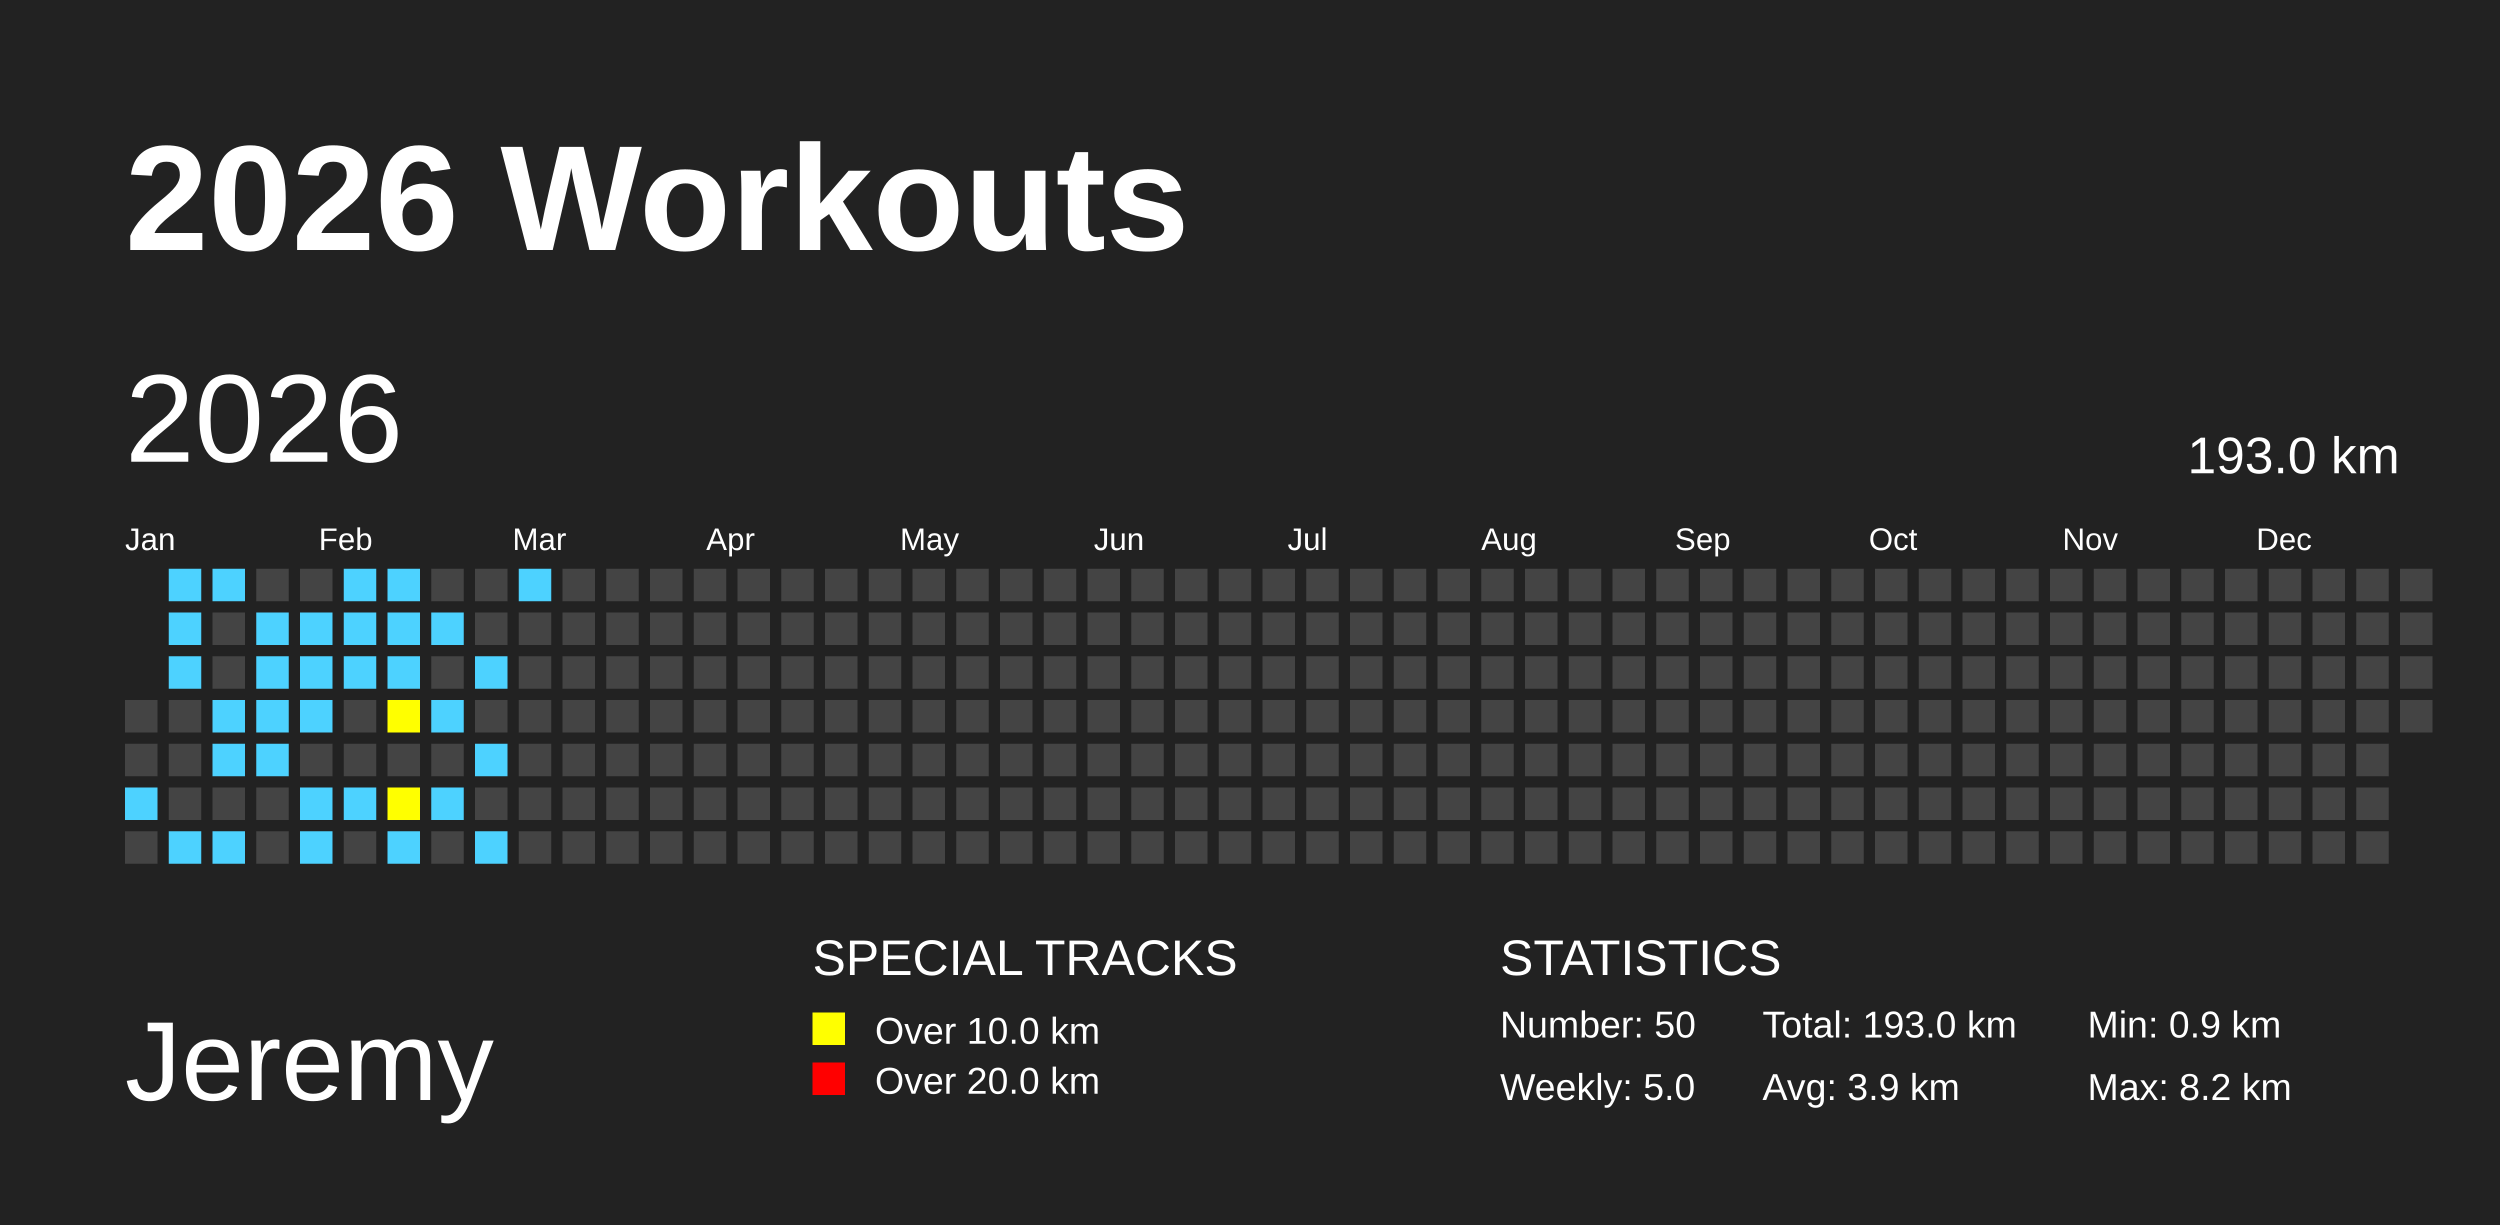
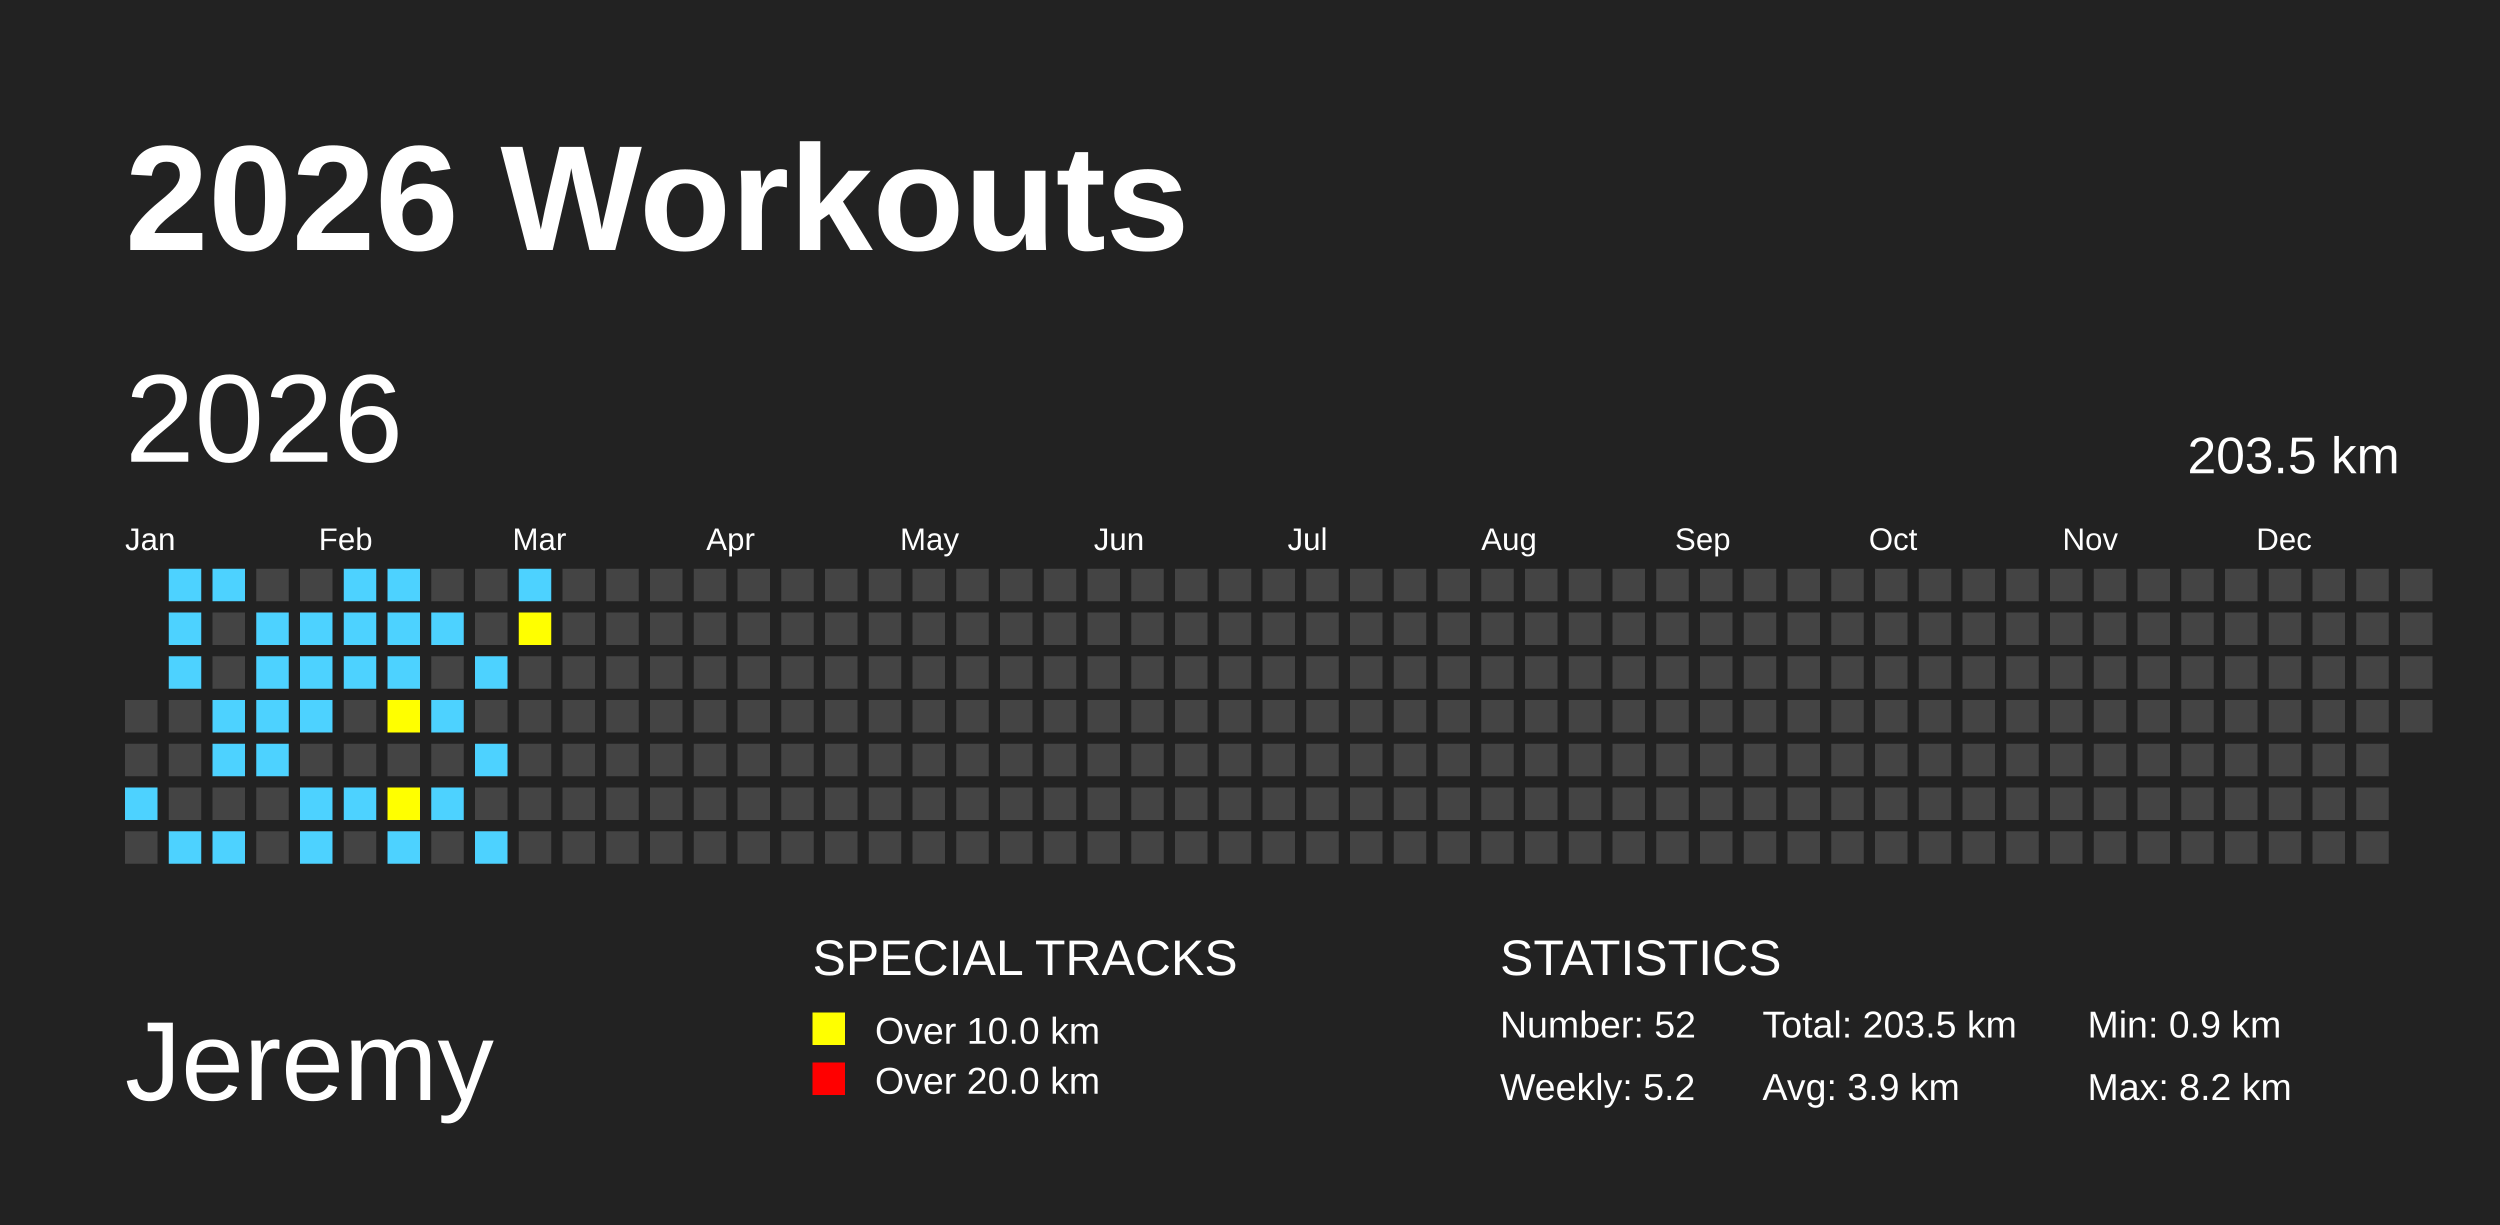
<svg xmlns="http://www.w3.org/2000/svg" baseProfile="full" height="98mm" version="1.1" viewBox="0,0,200,98" width="200mm">
  <defs />
  <rect fill="#222222" height="98" width="200" x="0" y="0" />
  <text fill="#FFFFFF" style="font-size:12px; font-family:Arial; font-weight:bold;" x="10" y="20">2026 Workouts</text>
  <text fill="#FFFFFF" style="font-size:9px; font-family:Arial" x="10" y="88">Jeremy</text>
  <text fill="#FFFFFF" style="font-size:4px; font-family:Arial" x="65" y="78">SPECIAL TRACKS</text>
  <rect fill="yellow" height="2.6" width="2.6" x="65" y="81" />
  <text fill="#FFFFFF" style="font-size:3px; font-family:Arial" x="70" y="83.5">Over 10.0 km</text>
  <rect fill="red" height="2.6" width="2.6" x="65" y="85" />
  <text fill="#FFFFFF" style="font-size:3px; font-family:Arial" x="70" y="87.5">Over 20.0 km</text>
  <text fill="#FFFFFF" style="font-size:4px; font-family:Arial" x="120" y="78">STATISTICS</text>
-   <text fill="#FFFFFF" style="font-size:3px; font-family:Arial" x="120" y="83">Number: 50</text>
-   <text fill="#FFFFFF" style="font-size:3px; font-family:Arial" x="120" y="88">Weekly: 5.0</text>
-   <text fill="#FFFFFF" style="font-size:3px; font-family:Arial" x="141" y="83">Total: 193.0 km</text>
+   <text fill="#FFFFFF" style="font-size:3px; font-family:Arial" x="120" y="83">Number: 52</text>
+   <text fill="#FFFFFF" style="font-size:3px; font-family:Arial" x="120" y="88">Weekly: 5.2</text>
+   <text fill="#FFFFFF" style="font-size:3px; font-family:Arial" x="141" y="83">Total: 203.5 km</text>
  <text fill="#FFFFFF" style="font-size:3px; font-family:Arial" x="141" y="88">Avg: 3.9 km</text>
  <text fill="#FFFFFF" style="font-size:3px; font-family:Arial" x="167" y="83">Min: 0.9 km</text>
  <text fill="#FFFFFF" style="font-size:3px; font-family:Arial" x="167" y="88">Max: 8.2 km</text>
  <text dominant-baseline="hanging" fill="#FFFFFF" style="font-size:10.0px; font-family:Arial;" x="10" y="30">2026</text>
-   <text dominant-baseline="hanging" fill="#FFFFFF" style="font-size:4.125px; font-family:Arial;" x="175" y="35">193.0 km</text>
+   <text dominant-baseline="hanging" fill="#FFFFFF" style="font-size:4.125px; font-family:Arial;" x="175" y="35">203.5 km</text>
  <text fill="#FFFFFF" style="font-size:2.5px; font-family:Arial" x="10.0" y="44">Jan</text>
  <text fill="#FFFFFF" style="font-size:2.5px; font-family:Arial" x="25.5" y="44">Feb</text>
  <text fill="#FFFFFF" style="font-size:2.5px; font-family:Arial" x="41.0" y="44">Mar</text>
  <text fill="#FFFFFF" style="font-size:2.5px; font-family:Arial" x="56.5" y="44">Apr</text>
  <text fill="#FFFFFF" style="font-size:2.5px; font-family:Arial" x="72.0" y="44">May</text>
  <text fill="#FFFFFF" style="font-size:2.5px; font-family:Arial" x="87.5" y="44">Jun</text>
  <text fill="#FFFFFF" style="font-size:2.5px; font-family:Arial" x="103.0" y="44">Jul</text>
  <text fill="#FFFFFF" style="font-size:2.5px; font-family:Arial" x="118.5" y="44">Aug</text>
  <text fill="#FFFFFF" style="font-size:2.5px; font-family:Arial" x="134.0" y="44">Sep</text>
  <text fill="#FFFFFF" style="font-size:2.5px; font-family:Arial" x="149.5" y="44">Oct</text>
  <text fill="#FFFFFF" style="font-size:2.5px; font-family:Arial" x="165.0" y="44">Nov</text>
  <text fill="#FFFFFF" style="font-size:2.5px; font-family:Arial" x="180.5" y="44">Dec</text>
  <rect fill="#444444" height="2.6" width="2.6" x="10.0" y="56.0" />
  <rect fill="#444444" height="2.6" width="2.6" x="10.0" y="59.5" />
  <rect fill="#4DD2FF" height="2.6" width="2.6" x="10.0" y="63.0" />
  <rect fill="#444444" height="2.6" width="2.6" x="10.0" y="66.5" />
  <rect fill="#4DD2FF" height="2.6" width="2.6" x="13.5" y="45.5" />
  <rect fill="#4DD2FF" height="2.6" width="2.6" x="13.5" y="49.0" />
  <rect fill="#4DD2FF" height="2.6" width="2.6" x="13.5" y="52.5" />
  <rect fill="#444444" height="2.6" width="2.6" x="13.5" y="56.0" />
  <rect fill="#444444" height="2.6" width="2.6" x="13.5" y="59.5" />
  <rect fill="#444444" height="2.6" width="2.6" x="13.5" y="63.0" />
  <rect fill="#4DD2FF" height="2.6" width="2.6" x="13.5" y="66.5" />
  <rect fill="#4DD2FF" height="2.6" width="2.6" x="17.0" y="45.5" />
  <rect fill="#444444" height="2.6" width="2.6" x="17.0" y="49.0" />
  <rect fill="#444444" height="2.6" width="2.6" x="17.0" y="52.5" />
  <rect fill="#4DD2FF" height="2.6" width="2.6" x="17.0" y="56.0" />
  <rect fill="#4DD2FF" height="2.6" width="2.6" x="17.0" y="59.5" />
  <rect fill="#444444" height="2.6" width="2.6" x="17.0" y="63.0" />
  <rect fill="#4DD2FF" height="2.6" width="2.6" x="17.0" y="66.5" />
  <rect fill="#444444" height="2.6" width="2.6" x="20.5" y="45.5" />
  <rect fill="#4DD2FF" height="2.6" width="2.6" x="20.5" y="49.0" />
  <rect fill="#4DD2FF" height="2.6" width="2.6" x="20.5" y="52.5" />
  <rect fill="#4DD2FF" height="2.6" width="2.6" x="20.5" y="56.0" />
  <rect fill="#4DD2FF" height="2.6" width="2.6" x="20.5" y="59.5" />
  <rect fill="#444444" height="2.6" width="2.6" x="20.5" y="63.0" />
  <rect fill="#444444" height="2.6" width="2.6" x="20.5" y="66.5" />
  <rect fill="#444444" height="2.6" width="2.6" x="24.0" y="45.5" />
  <rect fill="#4DD2FF" height="2.6" width="2.6" x="24.0" y="49.0" />
  <rect fill="#4DD2FF" height="2.6" width="2.6" x="24.0" y="52.5" />
  <rect fill="#4DD2FF" height="2.6" width="2.6" x="24.0" y="56.0" />
  <rect fill="#444444" height="2.6" width="2.6" x="24.0" y="59.5" />
  <rect fill="#4DD2FF" height="2.6" width="2.6" x="24.0" y="63.0" />
  <rect fill="#4DD2FF" height="2.6" width="2.6" x="24.0" y="66.5" />
  <rect fill="#4DD2FF" height="2.6" width="2.6" x="27.5" y="45.5" />
  <rect fill="#4DD2FF" height="2.6" width="2.6" x="27.5" y="49.0" />
  <rect fill="#4DD2FF" height="2.6" width="2.6" x="27.5" y="52.5" />
  <rect fill="#444444" height="2.6" width="2.6" x="27.5" y="56.0" />
  <rect fill="#444444" height="2.6" width="2.6" x="27.5" y="59.5" />
  <rect fill="#4DD2FF" height="2.6" width="2.6" x="27.5" y="63.0" />
  <rect fill="#444444" height="2.6" width="2.6" x="27.5" y="66.5" />
  <rect fill="#4DD2FF" height="2.6" width="2.6" x="31.0" y="45.5" />
  <rect fill="#4DD2FF" height="2.6" width="2.6" x="31.0" y="49.0" />
  <rect fill="#4DD2FF" height="2.6" width="2.6" x="31.0" y="52.5" />
  <rect fill="yellow" height="2.6" width="2.6" x="31.0" y="56.0" />
  <rect fill="#444444" height="2.6" width="2.6" x="31.0" y="59.5" />
  <rect fill="yellow" height="2.6" width="2.6" x="31.0" y="63.0" />
  <rect fill="#4DD2FF" height="2.6" width="2.6" x="31.0" y="66.5" />
  <rect fill="#444444" height="2.6" width="2.6" x="34.5" y="45.5" />
  <rect fill="#4DD2FF" height="2.6" width="2.6" x="34.5" y="49.0" />
  <rect fill="#444444" height="2.6" width="2.6" x="34.5" y="52.5" />
  <rect fill="#4DD2FF" height="2.6" width="2.6" x="34.5" y="56.0" />
  <rect fill="#444444" height="2.6" width="2.6" x="34.5" y="59.5" />
  <rect fill="#4DD2FF" height="2.6" width="2.6" x="34.5" y="63.0" />
  <rect fill="#444444" height="2.6" width="2.6" x="34.5" y="66.5" />
  <rect fill="#444444" height="2.6" width="2.6" x="38.0" y="45.5" />
  <rect fill="#444444" height="2.6" width="2.6" x="38.0" y="49.0" />
  <rect fill="#4DD2FF" height="2.6" width="2.6" x="38.0" y="52.5" />
  <rect fill="#444444" height="2.6" width="2.6" x="38.0" y="56.0" />
  <rect fill="#4DD2FF" height="2.6" width="2.6" x="38.0" y="59.5" />
  <rect fill="#444444" height="2.6" width="2.6" x="38.0" y="63.0" />
  <rect fill="#4DD2FF" height="2.6" width="2.6" x="38.0" y="66.5" />
  <rect fill="#4DD2FF" height="2.6" width="2.6" x="41.5" y="45.5" />
-   <rect fill="#444444" height="2.6" width="2.6" x="41.5" y="49.0" />
+   <rect fill="yellow" height="2.6" width="2.6" x="41.5" y="49.0" />
  <rect fill="#444444" height="2.6" width="2.6" x="41.5" y="52.5" />
  <rect fill="#444444" height="2.6" width="2.6" x="41.5" y="56.0" />
  <rect fill="#444444" height="2.6" width="2.6" x="41.5" y="59.5" />
  <rect fill="#444444" height="2.6" width="2.6" x="41.5" y="63.0" />
  <rect fill="#444444" height="2.6" width="2.6" x="41.5" y="66.5" />
  <rect fill="#444444" height="2.6" width="2.6" x="45.0" y="45.5" />
  <rect fill="#444444" height="2.6" width="2.6" x="45.0" y="49.0" />
  <rect fill="#444444" height="2.6" width="2.6" x="45.0" y="52.5" />
  <rect fill="#444444" height="2.6" width="2.6" x="45.0" y="56.0" />
  <rect fill="#444444" height="2.6" width="2.6" x="45.0" y="59.5" />
  <rect fill="#444444" height="2.6" width="2.6" x="45.0" y="63.0" />
  <rect fill="#444444" height="2.6" width="2.6" x="45.0" y="66.5" />
  <rect fill="#444444" height="2.6" width="2.6" x="48.5" y="45.5" />
  <rect fill="#444444" height="2.6" width="2.6" x="48.5" y="49.0" />
  <rect fill="#444444" height="2.6" width="2.6" x="48.5" y="52.5" />
  <rect fill="#444444" height="2.6" width="2.6" x="48.5" y="56.0" />
  <rect fill="#444444" height="2.6" width="2.6" x="48.5" y="59.5" />
  <rect fill="#444444" height="2.6" width="2.6" x="48.5" y="63.0" />
  <rect fill="#444444" height="2.6" width="2.6" x="48.5" y="66.5" />
  <rect fill="#444444" height="2.6" width="2.6" x="52.0" y="45.5" />
  <rect fill="#444444" height="2.6" width="2.6" x="52.0" y="49.0" />
  <rect fill="#444444" height="2.6" width="2.6" x="52.0" y="52.5" />
  <rect fill="#444444" height="2.6" width="2.6" x="52.0" y="56.0" />
  <rect fill="#444444" height="2.6" width="2.6" x="52.0" y="59.5" />
  <rect fill="#444444" height="2.6" width="2.6" x="52.0" y="63.0" />
  <rect fill="#444444" height="2.6" width="2.6" x="52.0" y="66.5" />
  <rect fill="#444444" height="2.6" width="2.6" x="55.5" y="45.5" />
  <rect fill="#444444" height="2.6" width="2.6" x="55.5" y="49.0" />
  <rect fill="#444444" height="2.6" width="2.6" x="55.5" y="52.5" />
  <rect fill="#444444" height="2.6" width="2.6" x="55.5" y="56.0" />
  <rect fill="#444444" height="2.6" width="2.6" x="55.5" y="59.5" />
  <rect fill="#444444" height="2.6" width="2.6" x="55.5" y="63.0" />
  <rect fill="#444444" height="2.6" width="2.6" x="55.5" y="66.5" />
  <rect fill="#444444" height="2.6" width="2.6" x="59.0" y="45.5" />
  <rect fill="#444444" height="2.6" width="2.6" x="59.0" y="49.0" />
  <rect fill="#444444" height="2.6" width="2.6" x="59.0" y="52.5" />
  <rect fill="#444444" height="2.6" width="2.6" x="59.0" y="56.0" />
  <rect fill="#444444" height="2.6" width="2.6" x="59.0" y="59.5" />
  <rect fill="#444444" height="2.6" width="2.6" x="59.0" y="63.0" />
  <rect fill="#444444" height="2.6" width="2.6" x="59.0" y="66.5" />
  <rect fill="#444444" height="2.6" width="2.6" x="62.5" y="45.5" />
  <rect fill="#444444" height="2.6" width="2.6" x="62.5" y="49.0" />
  <rect fill="#444444" height="2.6" width="2.6" x="62.5" y="52.5" />
  <rect fill="#444444" height="2.6" width="2.6" x="62.5" y="56.0" />
  <rect fill="#444444" height="2.6" width="2.6" x="62.5" y="59.5" />
  <rect fill="#444444" height="2.6" width="2.6" x="62.5" y="63.0" />
  <rect fill="#444444" height="2.6" width="2.6" x="62.5" y="66.5" />
  <rect fill="#444444" height="2.6" width="2.6" x="66.0" y="45.5" />
  <rect fill="#444444" height="2.6" width="2.6" x="66.0" y="49.0" />
  <rect fill="#444444" height="2.6" width="2.6" x="66.0" y="52.5" />
  <rect fill="#444444" height="2.6" width="2.6" x="66.0" y="56.0" />
  <rect fill="#444444" height="2.6" width="2.6" x="66.0" y="59.5" />
  <rect fill="#444444" height="2.6" width="2.6" x="66.0" y="63.0" />
  <rect fill="#444444" height="2.6" width="2.6" x="66.0" y="66.5" />
  <rect fill="#444444" height="2.6" width="2.6" x="69.5" y="45.5" />
  <rect fill="#444444" height="2.6" width="2.6" x="69.5" y="49.0" />
  <rect fill="#444444" height="2.6" width="2.6" x="69.5" y="52.5" />
  <rect fill="#444444" height="2.6" width="2.6" x="69.5" y="56.0" />
  <rect fill="#444444" height="2.6" width="2.6" x="69.5" y="59.5" />
  <rect fill="#444444" height="2.6" width="2.6" x="69.5" y="63.0" />
  <rect fill="#444444" height="2.6" width="2.6" x="69.5" y="66.5" />
  <rect fill="#444444" height="2.6" width="2.6" x="73.0" y="45.5" />
  <rect fill="#444444" height="2.6" width="2.6" x="73.0" y="49.0" />
  <rect fill="#444444" height="2.6" width="2.6" x="73.0" y="52.5" />
  <rect fill="#444444" height="2.6" width="2.6" x="73.0" y="56.0" />
  <rect fill="#444444" height="2.6" width="2.6" x="73.0" y="59.5" />
  <rect fill="#444444" height="2.6" width="2.6" x="73.0" y="63.0" />
  <rect fill="#444444" height="2.6" width="2.6" x="73.0" y="66.5" />
  <rect fill="#444444" height="2.6" width="2.6" x="76.5" y="45.5" />
  <rect fill="#444444" height="2.6" width="2.6" x="76.5" y="49.0" />
  <rect fill="#444444" height="2.6" width="2.6" x="76.5" y="52.5" />
  <rect fill="#444444" height="2.6" width="2.6" x="76.5" y="56.0" />
  <rect fill="#444444" height="2.6" width="2.6" x="76.5" y="59.5" />
  <rect fill="#444444" height="2.6" width="2.6" x="76.5" y="63.0" />
  <rect fill="#444444" height="2.6" width="2.6" x="76.5" y="66.5" />
  <rect fill="#444444" height="2.6" width="2.6" x="80.0" y="45.5" />
  <rect fill="#444444" height="2.6" width="2.6" x="80.0" y="49.0" />
  <rect fill="#444444" height="2.6" width="2.6" x="80.0" y="52.5" />
  <rect fill="#444444" height="2.6" width="2.6" x="80.0" y="56.0" />
  <rect fill="#444444" height="2.6" width="2.6" x="80.0" y="59.5" />
  <rect fill="#444444" height="2.6" width="2.6" x="80.0" y="63.0" />
  <rect fill="#444444" height="2.6" width="2.6" x="80.0" y="66.5" />
  <rect fill="#444444" height="2.6" width="2.6" x="83.5" y="45.5" />
  <rect fill="#444444" height="2.6" width="2.6" x="83.5" y="49.0" />
  <rect fill="#444444" height="2.6" width="2.6" x="83.5" y="52.5" />
  <rect fill="#444444" height="2.6" width="2.6" x="83.5" y="56.0" />
  <rect fill="#444444" height="2.6" width="2.6" x="83.5" y="59.5" />
  <rect fill="#444444" height="2.6" width="2.6" x="83.5" y="63.0" />
  <rect fill="#444444" height="2.6" width="2.6" x="83.5" y="66.5" />
  <rect fill="#444444" height="2.6" width="2.6" x="87.0" y="45.5" />
  <rect fill="#444444" height="2.6" width="2.6" x="87.0" y="49.0" />
  <rect fill="#444444" height="2.6" width="2.6" x="87.0" y="52.5" />
  <rect fill="#444444" height="2.6" width="2.6" x="87.0" y="56.0" />
  <rect fill="#444444" height="2.6" width="2.6" x="87.0" y="59.5" />
  <rect fill="#444444" height="2.6" width="2.6" x="87.0" y="63.0" />
  <rect fill="#444444" height="2.6" width="2.6" x="87.0" y="66.5" />
  <rect fill="#444444" height="2.6" width="2.6" x="90.5" y="45.5" />
  <rect fill="#444444" height="2.6" width="2.6" x="90.5" y="49.0" />
  <rect fill="#444444" height="2.6" width="2.6" x="90.5" y="52.5" />
  <rect fill="#444444" height="2.6" width="2.6" x="90.5" y="56.0" />
  <rect fill="#444444" height="2.6" width="2.6" x="90.5" y="59.5" />
  <rect fill="#444444" height="2.6" width="2.6" x="90.5" y="63.0" />
  <rect fill="#444444" height="2.6" width="2.6" x="90.5" y="66.5" />
  <rect fill="#444444" height="2.6" width="2.6" x="94.0" y="45.5" />
  <rect fill="#444444" height="2.6" width="2.6" x="94.0" y="49.0" />
  <rect fill="#444444" height="2.6" width="2.6" x="94.0" y="52.5" />
  <rect fill="#444444" height="2.6" width="2.6" x="94.0" y="56.0" />
  <rect fill="#444444" height="2.6" width="2.6" x="94.0" y="59.5" />
  <rect fill="#444444" height="2.6" width="2.6" x="94.0" y="63.0" />
  <rect fill="#444444" height="2.6" width="2.6" x="94.0" y="66.5" />
  <rect fill="#444444" height="2.6" width="2.6" x="97.5" y="45.5" />
  <rect fill="#444444" height="2.6" width="2.6" x="97.5" y="49.0" />
  <rect fill="#444444" height="2.6" width="2.6" x="97.5" y="52.5" />
  <rect fill="#444444" height="2.6" width="2.6" x="97.5" y="56.0" />
  <rect fill="#444444" height="2.6" width="2.6" x="97.5" y="59.5" />
  <rect fill="#444444" height="2.6" width="2.6" x="97.5" y="63.0" />
  <rect fill="#444444" height="2.6" width="2.6" x="97.5" y="66.5" />
  <rect fill="#444444" height="2.6" width="2.6" x="101.0" y="45.5" />
  <rect fill="#444444" height="2.6" width="2.6" x="101.0" y="49.0" />
  <rect fill="#444444" height="2.6" width="2.6" x="101.0" y="52.5" />
  <rect fill="#444444" height="2.6" width="2.6" x="101.0" y="56.0" />
  <rect fill="#444444" height="2.6" width="2.6" x="101.0" y="59.5" />
  <rect fill="#444444" height="2.6" width="2.6" x="101.0" y="63.0" />
  <rect fill="#444444" height="2.6" width="2.6" x="101.0" y="66.5" />
  <rect fill="#444444" height="2.6" width="2.6" x="104.5" y="45.5" />
  <rect fill="#444444" height="2.6" width="2.6" x="104.5" y="49.0" />
  <rect fill="#444444" height="2.6" width="2.6" x="104.5" y="52.5" />
  <rect fill="#444444" height="2.6" width="2.6" x="104.5" y="56.0" />
  <rect fill="#444444" height="2.6" width="2.6" x="104.5" y="59.5" />
  <rect fill="#444444" height="2.6" width="2.6" x="104.5" y="63.0" />
  <rect fill="#444444" height="2.6" width="2.6" x="104.5" y="66.5" />
  <rect fill="#444444" height="2.6" width="2.6" x="108.0" y="45.5" />
  <rect fill="#444444" height="2.6" width="2.6" x="108.0" y="49.0" />
  <rect fill="#444444" height="2.6" width="2.6" x="108.0" y="52.5" />
  <rect fill="#444444" height="2.6" width="2.6" x="108.0" y="56.0" />
  <rect fill="#444444" height="2.6" width="2.6" x="108.0" y="59.5" />
  <rect fill="#444444" height="2.6" width="2.6" x="108.0" y="63.0" />
  <rect fill="#444444" height="2.6" width="2.6" x="108.0" y="66.5" />
  <rect fill="#444444" height="2.6" width="2.6" x="111.5" y="45.5" />
  <rect fill="#444444" height="2.6" width="2.6" x="111.5" y="49.0" />
  <rect fill="#444444" height="2.6" width="2.6" x="111.5" y="52.5" />
  <rect fill="#444444" height="2.6" width="2.6" x="111.5" y="56.0" />
  <rect fill="#444444" height="2.6" width="2.6" x="111.5" y="59.5" />
  <rect fill="#444444" height="2.6" width="2.6" x="111.5" y="63.0" />
  <rect fill="#444444" height="2.6" width="2.6" x="111.5" y="66.5" />
  <rect fill="#444444" height="2.6" width="2.6" x="115.0" y="45.5" />
  <rect fill="#444444" height="2.6" width="2.6" x="115.0" y="49.0" />
  <rect fill="#444444" height="2.6" width="2.6" x="115.0" y="52.5" />
  <rect fill="#444444" height="2.6" width="2.6" x="115.0" y="56.0" />
  <rect fill="#444444" height="2.6" width="2.6" x="115.0" y="59.5" />
  <rect fill="#444444" height="2.6" width="2.6" x="115.0" y="63.0" />
  <rect fill="#444444" height="2.6" width="2.6" x="115.0" y="66.5" />
  <rect fill="#444444" height="2.6" width="2.6" x="118.5" y="45.5" />
  <rect fill="#444444" height="2.6" width="2.6" x="118.5" y="49.0" />
  <rect fill="#444444" height="2.6" width="2.6" x="118.5" y="52.5" />
  <rect fill="#444444" height="2.6" width="2.6" x="118.5" y="56.0" />
  <rect fill="#444444" height="2.6" width="2.6" x="118.5" y="59.5" />
  <rect fill="#444444" height="2.6" width="2.6" x="118.5" y="63.0" />
  <rect fill="#444444" height="2.6" width="2.6" x="118.5" y="66.5" />
  <rect fill="#444444" height="2.6" width="2.6" x="122.0" y="45.5" />
  <rect fill="#444444" height="2.6" width="2.6" x="122.0" y="49.0" />
  <rect fill="#444444" height="2.6" width="2.6" x="122.0" y="52.5" />
  <rect fill="#444444" height="2.6" width="2.6" x="122.0" y="56.0" />
  <rect fill="#444444" height="2.6" width="2.6" x="122.0" y="59.5" />
  <rect fill="#444444" height="2.6" width="2.6" x="122.0" y="63.0" />
  <rect fill="#444444" height="2.6" width="2.6" x="122.0" y="66.5" />
  <rect fill="#444444" height="2.6" width="2.6" x="125.5" y="45.5" />
  <rect fill="#444444" height="2.6" width="2.6" x="125.5" y="49.0" />
  <rect fill="#444444" height="2.6" width="2.6" x="125.5" y="52.5" />
  <rect fill="#444444" height="2.6" width="2.6" x="125.5" y="56.0" />
  <rect fill="#444444" height="2.6" width="2.6" x="125.5" y="59.5" />
  <rect fill="#444444" height="2.6" width="2.6" x="125.5" y="63.0" />
  <rect fill="#444444" height="2.6" width="2.6" x="125.5" y="66.5" />
  <rect fill="#444444" height="2.6" width="2.6" x="129.0" y="45.5" />
  <rect fill="#444444" height="2.6" width="2.6" x="129.0" y="49.0" />
  <rect fill="#444444" height="2.6" width="2.6" x="129.0" y="52.5" />
  <rect fill="#444444" height="2.6" width="2.6" x="129.0" y="56.0" />
  <rect fill="#444444" height="2.6" width="2.6" x="129.0" y="59.5" />
  <rect fill="#444444" height="2.6" width="2.6" x="129.0" y="63.0" />
  <rect fill="#444444" height="2.6" width="2.6" x="129.0" y="66.5" />
  <rect fill="#444444" height="2.6" width="2.6" x="132.5" y="45.5" />
  <rect fill="#444444" height="2.6" width="2.6" x="132.5" y="49.0" />
  <rect fill="#444444" height="2.6" width="2.6" x="132.5" y="52.5" />
  <rect fill="#444444" height="2.6" width="2.6" x="132.5" y="56.0" />
  <rect fill="#444444" height="2.6" width="2.6" x="132.5" y="59.5" />
  <rect fill="#444444" height="2.6" width="2.6" x="132.5" y="63.0" />
  <rect fill="#444444" height="2.6" width="2.6" x="132.5" y="66.5" />
  <rect fill="#444444" height="2.6" width="2.6" x="136.0" y="45.5" />
  <rect fill="#444444" height="2.6" width="2.6" x="136.0" y="49.0" />
  <rect fill="#444444" height="2.6" width="2.6" x="136.0" y="52.5" />
  <rect fill="#444444" height="2.6" width="2.6" x="136.0" y="56.0" />
  <rect fill="#444444" height="2.6" width="2.6" x="136.0" y="59.5" />
  <rect fill="#444444" height="2.6" width="2.6" x="136.0" y="63.0" />
  <rect fill="#444444" height="2.6" width="2.6" x="136.0" y="66.5" />
  <rect fill="#444444" height="2.6" width="2.6" x="139.5" y="45.5" />
  <rect fill="#444444" height="2.6" width="2.6" x="139.5" y="49.0" />
  <rect fill="#444444" height="2.6" width="2.6" x="139.5" y="52.5" />
  <rect fill="#444444" height="2.6" width="2.6" x="139.5" y="56.0" />
  <rect fill="#444444" height="2.6" width="2.6" x="139.5" y="59.5" />
  <rect fill="#444444" height="2.6" width="2.6" x="139.5" y="63.0" />
  <rect fill="#444444" height="2.6" width="2.6" x="139.5" y="66.5" />
  <rect fill="#444444" height="2.6" width="2.6" x="143.0" y="45.5" />
  <rect fill="#444444" height="2.6" width="2.6" x="143.0" y="49.0" />
  <rect fill="#444444" height="2.6" width="2.6" x="143.0" y="52.5" />
  <rect fill="#444444" height="2.6" width="2.6" x="143.0" y="56.0" />
  <rect fill="#444444" height="2.6" width="2.6" x="143.0" y="59.5" />
  <rect fill="#444444" height="2.6" width="2.6" x="143.0" y="63.0" />
  <rect fill="#444444" height="2.6" width="2.6" x="143.0" y="66.5" />
  <rect fill="#444444" height="2.6" width="2.6" x="146.5" y="45.5" />
  <rect fill="#444444" height="2.6" width="2.6" x="146.5" y="49.0" />
  <rect fill="#444444" height="2.6" width="2.6" x="146.5" y="52.5" />
  <rect fill="#444444" height="2.6" width="2.6" x="146.5" y="56.0" />
  <rect fill="#444444" height="2.6" width="2.6" x="146.5" y="59.5" />
  <rect fill="#444444" height="2.6" width="2.6" x="146.5" y="63.0" />
  <rect fill="#444444" height="2.6" width="2.6" x="146.5" y="66.5" />
  <rect fill="#444444" height="2.6" width="2.6" x="150.0" y="45.5" />
  <rect fill="#444444" height="2.6" width="2.6" x="150.0" y="49.0" />
  <rect fill="#444444" height="2.6" width="2.6" x="150.0" y="52.5" />
  <rect fill="#444444" height="2.6" width="2.6" x="150.0" y="56.0" />
  <rect fill="#444444" height="2.6" width="2.6" x="150.0" y="59.5" />
  <rect fill="#444444" height="2.6" width="2.6" x="150.0" y="63.0" />
  <rect fill="#444444" height="2.6" width="2.6" x="150.0" y="66.5" />
  <rect fill="#444444" height="2.6" width="2.6" x="153.5" y="45.5" />
  <rect fill="#444444" height="2.6" width="2.6" x="153.5" y="49.0" />
  <rect fill="#444444" height="2.6" width="2.6" x="153.5" y="52.5" />
  <rect fill="#444444" height="2.6" width="2.6" x="153.5" y="56.0" />
  <rect fill="#444444" height="2.6" width="2.6" x="153.5" y="59.5" />
  <rect fill="#444444" height="2.6" width="2.6" x="153.5" y="63.0" />
  <rect fill="#444444" height="2.6" width="2.6" x="153.5" y="66.5" />
  <rect fill="#444444" height="2.6" width="2.6" x="157.0" y="45.5" />
  <rect fill="#444444" height="2.6" width="2.6" x="157.0" y="49.0" />
  <rect fill="#444444" height="2.6" width="2.6" x="157.0" y="52.5" />
  <rect fill="#444444" height="2.6" width="2.6" x="157.0" y="56.0" />
  <rect fill="#444444" height="2.6" width="2.6" x="157.0" y="59.5" />
  <rect fill="#444444" height="2.6" width="2.6" x="157.0" y="63.0" />
  <rect fill="#444444" height="2.6" width="2.6" x="157.0" y="66.5" />
  <rect fill="#444444" height="2.6" width="2.6" x="160.5" y="45.5" />
  <rect fill="#444444" height="2.6" width="2.6" x="160.5" y="49.0" />
  <rect fill="#444444" height="2.6" width="2.6" x="160.5" y="52.5" />
  <rect fill="#444444" height="2.6" width="2.6" x="160.5" y="56.0" />
  <rect fill="#444444" height="2.6" width="2.6" x="160.5" y="59.5" />
  <rect fill="#444444" height="2.6" width="2.6" x="160.5" y="63.0" />
  <rect fill="#444444" height="2.6" width="2.6" x="160.5" y="66.5" />
  <rect fill="#444444" height="2.6" width="2.6" x="164.0" y="45.5" />
  <rect fill="#444444" height="2.6" width="2.6" x="164.0" y="49.0" />
  <rect fill="#444444" height="2.6" width="2.6" x="164.0" y="52.5" />
  <rect fill="#444444" height="2.6" width="2.6" x="164.0" y="56.0" />
  <rect fill="#444444" height="2.6" width="2.6" x="164.0" y="59.5" />
  <rect fill="#444444" height="2.6" width="2.6" x="164.0" y="63.0" />
  <rect fill="#444444" height="2.6" width="2.6" x="164.0" y="66.5" />
  <rect fill="#444444" height="2.6" width="2.6" x="167.5" y="45.5" />
  <rect fill="#444444" height="2.6" width="2.6" x="167.5" y="49.0" />
  <rect fill="#444444" height="2.6" width="2.6" x="167.5" y="52.5" />
  <rect fill="#444444" height="2.6" width="2.6" x="167.5" y="56.0" />
  <rect fill="#444444" height="2.6" width="2.6" x="167.5" y="59.5" />
  <rect fill="#444444" height="2.6" width="2.6" x="167.5" y="63.0" />
  <rect fill="#444444" height="2.6" width="2.6" x="167.5" y="66.5" />
  <rect fill="#444444" height="2.6" width="2.6" x="171.0" y="45.5" />
  <rect fill="#444444" height="2.6" width="2.6" x="171.0" y="49.0" />
  <rect fill="#444444" height="2.6" width="2.6" x="171.0" y="52.5" />
  <rect fill="#444444" height="2.6" width="2.6" x="171.0" y="56.0" />
  <rect fill="#444444" height="2.6" width="2.6" x="171.0" y="59.5" />
  <rect fill="#444444" height="2.6" width="2.6" x="171.0" y="63.0" />
  <rect fill="#444444" height="2.6" width="2.6" x="171.0" y="66.5" />
  <rect fill="#444444" height="2.6" width="2.6" x="174.5" y="45.5" />
  <rect fill="#444444" height="2.6" width="2.6" x="174.5" y="49.0" />
  <rect fill="#444444" height="2.6" width="2.6" x="174.5" y="52.5" />
  <rect fill="#444444" height="2.6" width="2.6" x="174.5" y="56.0" />
  <rect fill="#444444" height="2.6" width="2.6" x="174.5" y="59.5" />
  <rect fill="#444444" height="2.6" width="2.6" x="174.5" y="63.0" />
  <rect fill="#444444" height="2.6" width="2.6" x="174.5" y="66.5" />
  <rect fill="#444444" height="2.6" width="2.6" x="178.0" y="45.5" />
  <rect fill="#444444" height="2.6" width="2.6" x="178.0" y="49.0" />
  <rect fill="#444444" height="2.6" width="2.6" x="178.0" y="52.5" />
  <rect fill="#444444" height="2.6" width="2.6" x="178.0" y="56.0" />
  <rect fill="#444444" height="2.6" width="2.6" x="178.0" y="59.5" />
  <rect fill="#444444" height="2.6" width="2.6" x="178.0" y="63.0" />
  <rect fill="#444444" height="2.6" width="2.6" x="178.0" y="66.5" />
  <rect fill="#444444" height="2.6" width="2.6" x="181.5" y="45.5" />
  <rect fill="#444444" height="2.6" width="2.6" x="181.5" y="49.0" />
  <rect fill="#444444" height="2.6" width="2.6" x="181.5" y="52.5" />
  <rect fill="#444444" height="2.6" width="2.6" x="181.5" y="56.0" />
  <rect fill="#444444" height="2.6" width="2.6" x="181.5" y="59.5" />
  <rect fill="#444444" height="2.6" width="2.6" x="181.5" y="63.0" />
  <rect fill="#444444" height="2.6" width="2.6" x="181.5" y="66.5" />
  <rect fill="#444444" height="2.6" width="2.6" x="185.0" y="45.5" />
  <rect fill="#444444" height="2.6" width="2.6" x="185.0" y="49.0" />
  <rect fill="#444444" height="2.6" width="2.6" x="185.0" y="52.5" />
  <rect fill="#444444" height="2.6" width="2.6" x="185.0" y="56.0" />
  <rect fill="#444444" height="2.6" width="2.6" x="185.0" y="59.5" />
  <rect fill="#444444" height="2.6" width="2.6" x="185.0" y="63.0" />
  <rect fill="#444444" height="2.6" width="2.6" x="185.0" y="66.5" />
  <rect fill="#444444" height="2.6" width="2.6" x="188.5" y="45.5" />
  <rect fill="#444444" height="2.6" width="2.6" x="188.5" y="49.0" />
  <rect fill="#444444" height="2.6" width="2.6" x="188.5" y="52.5" />
  <rect fill="#444444" height="2.6" width="2.6" x="188.5" y="56.0" />
  <rect fill="#444444" height="2.6" width="2.6" x="188.5" y="59.5" />
  <rect fill="#444444" height="2.6" width="2.6" x="188.5" y="63.0" />
  <rect fill="#444444" height="2.6" width="2.6" x="188.5" y="66.5" />
  <rect fill="#444444" height="2.6" width="2.6" x="192.0" y="45.5" />
  <rect fill="#444444" height="2.6" width="2.6" x="192.0" y="49.0" />
  <rect fill="#444444" height="2.6" width="2.6" x="192.0" y="52.5" />
  <rect fill="#444444" height="2.6" width="2.6" x="192.0" y="56.0" />
</svg>
